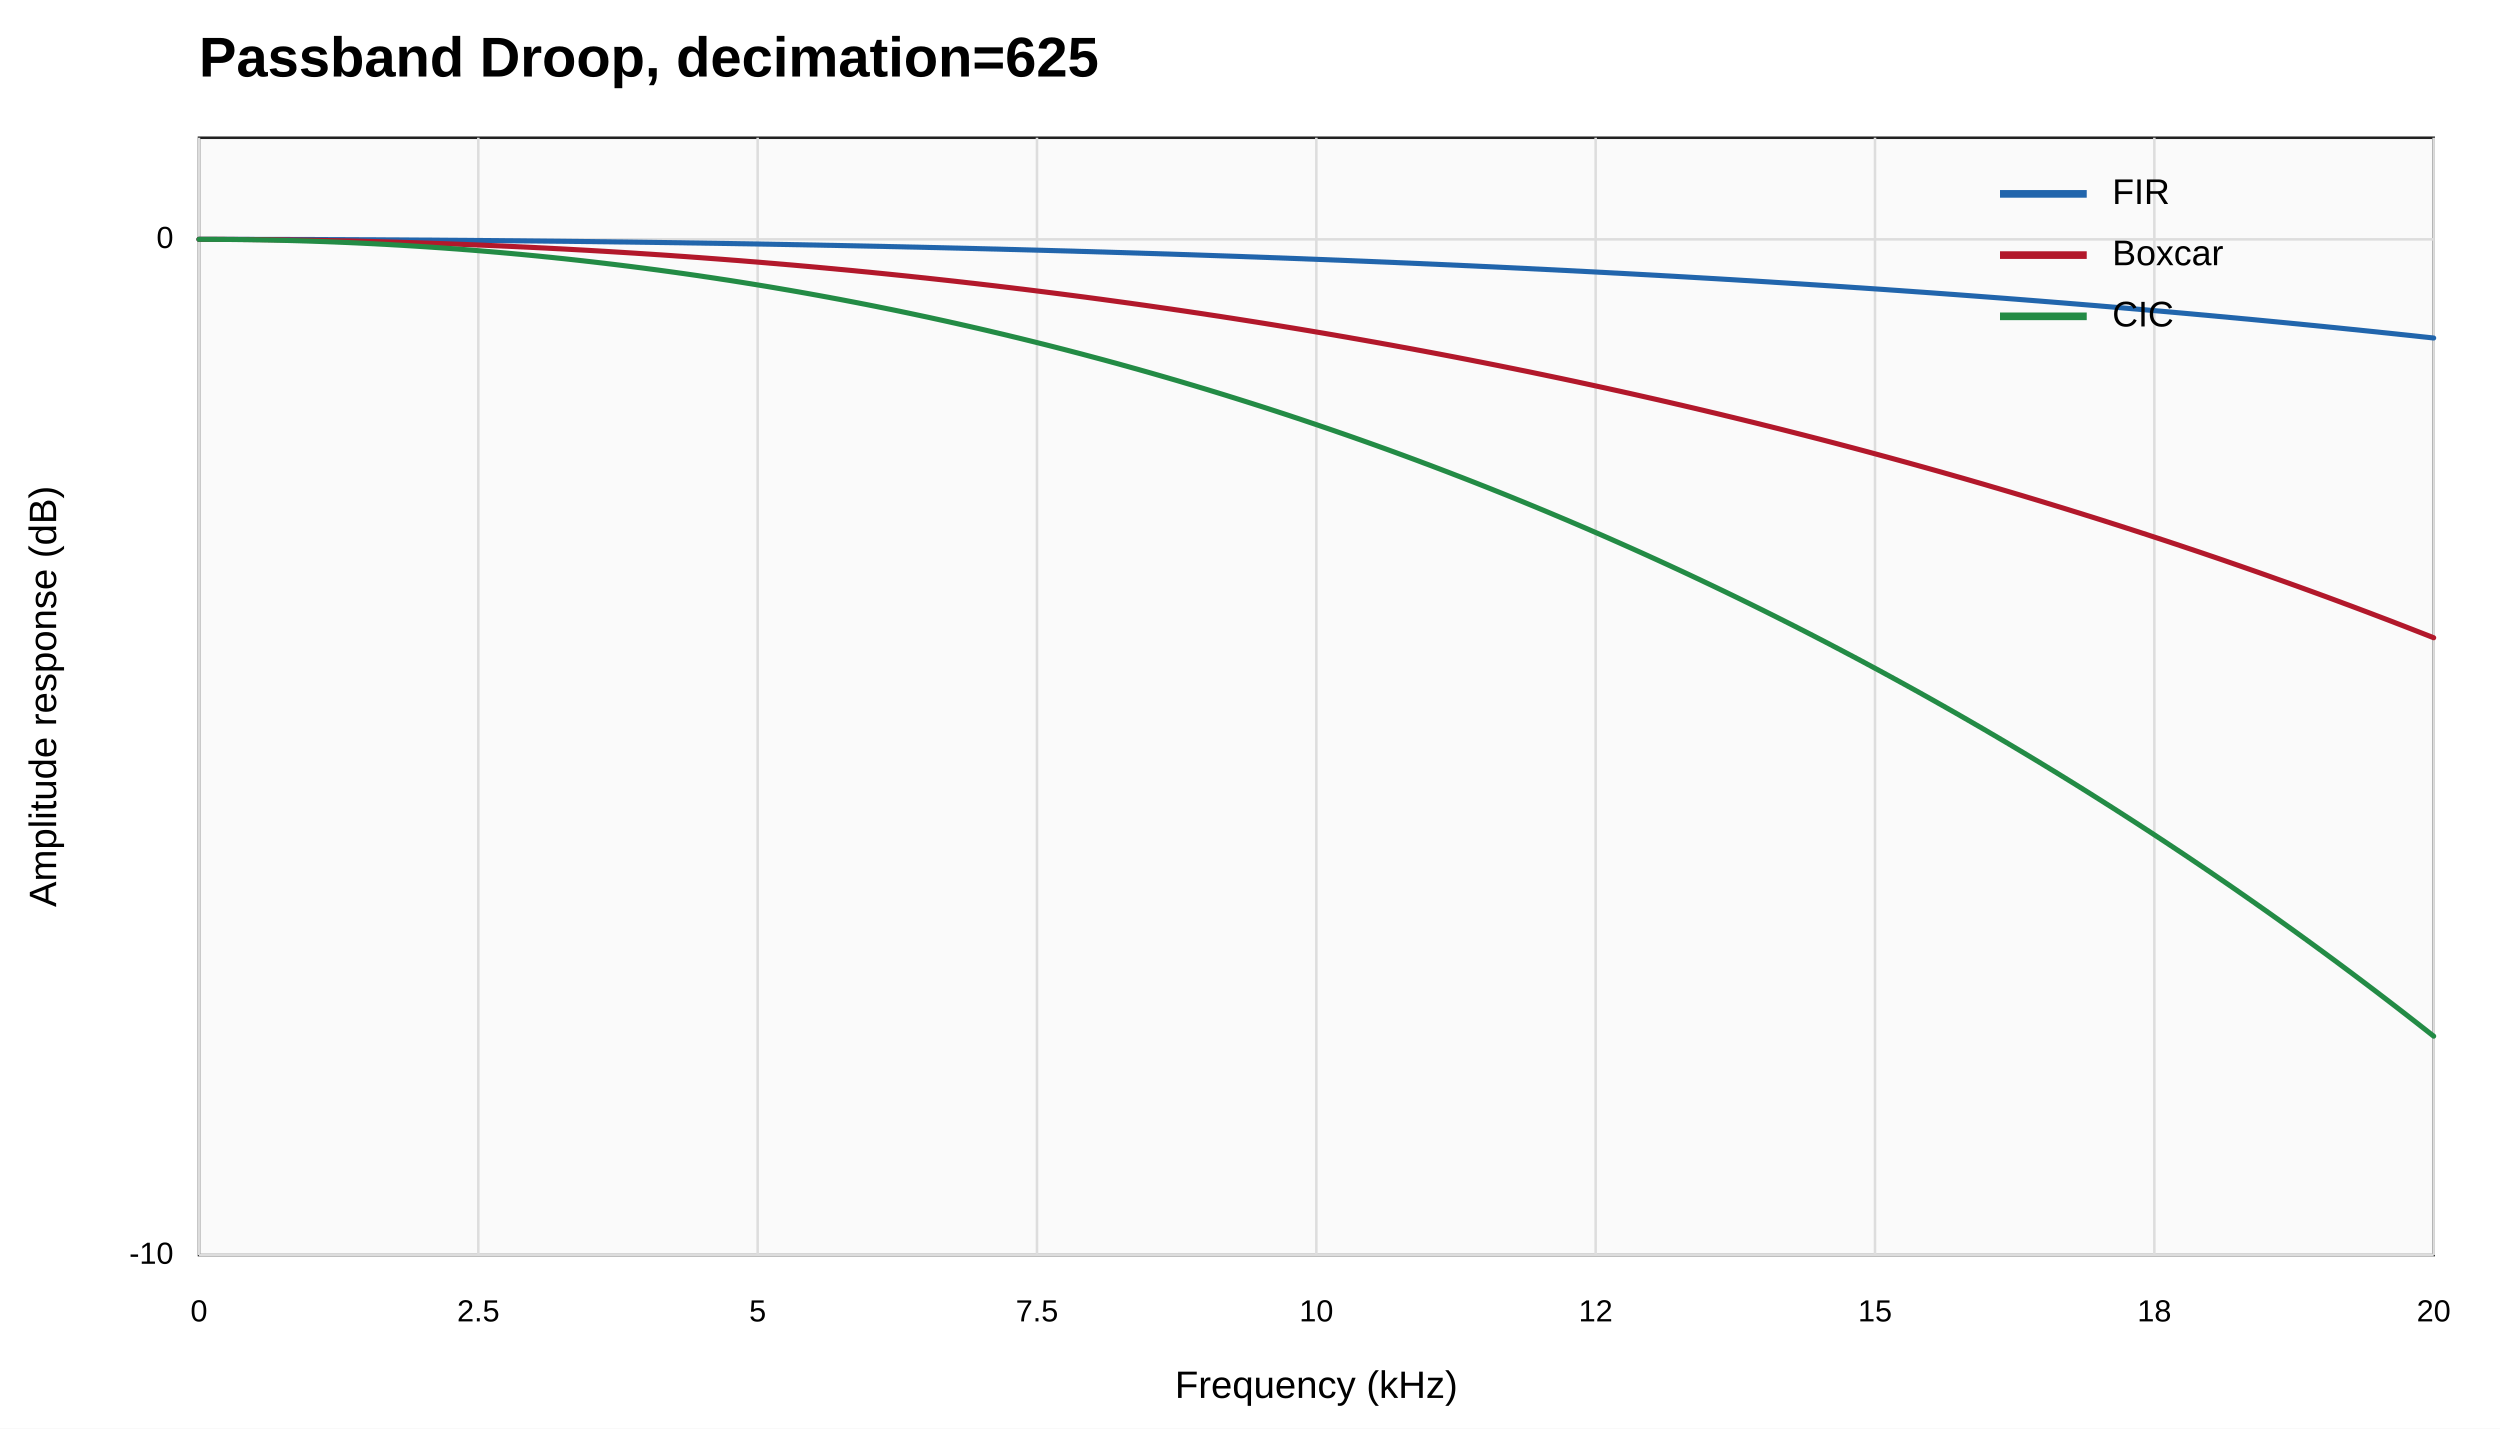
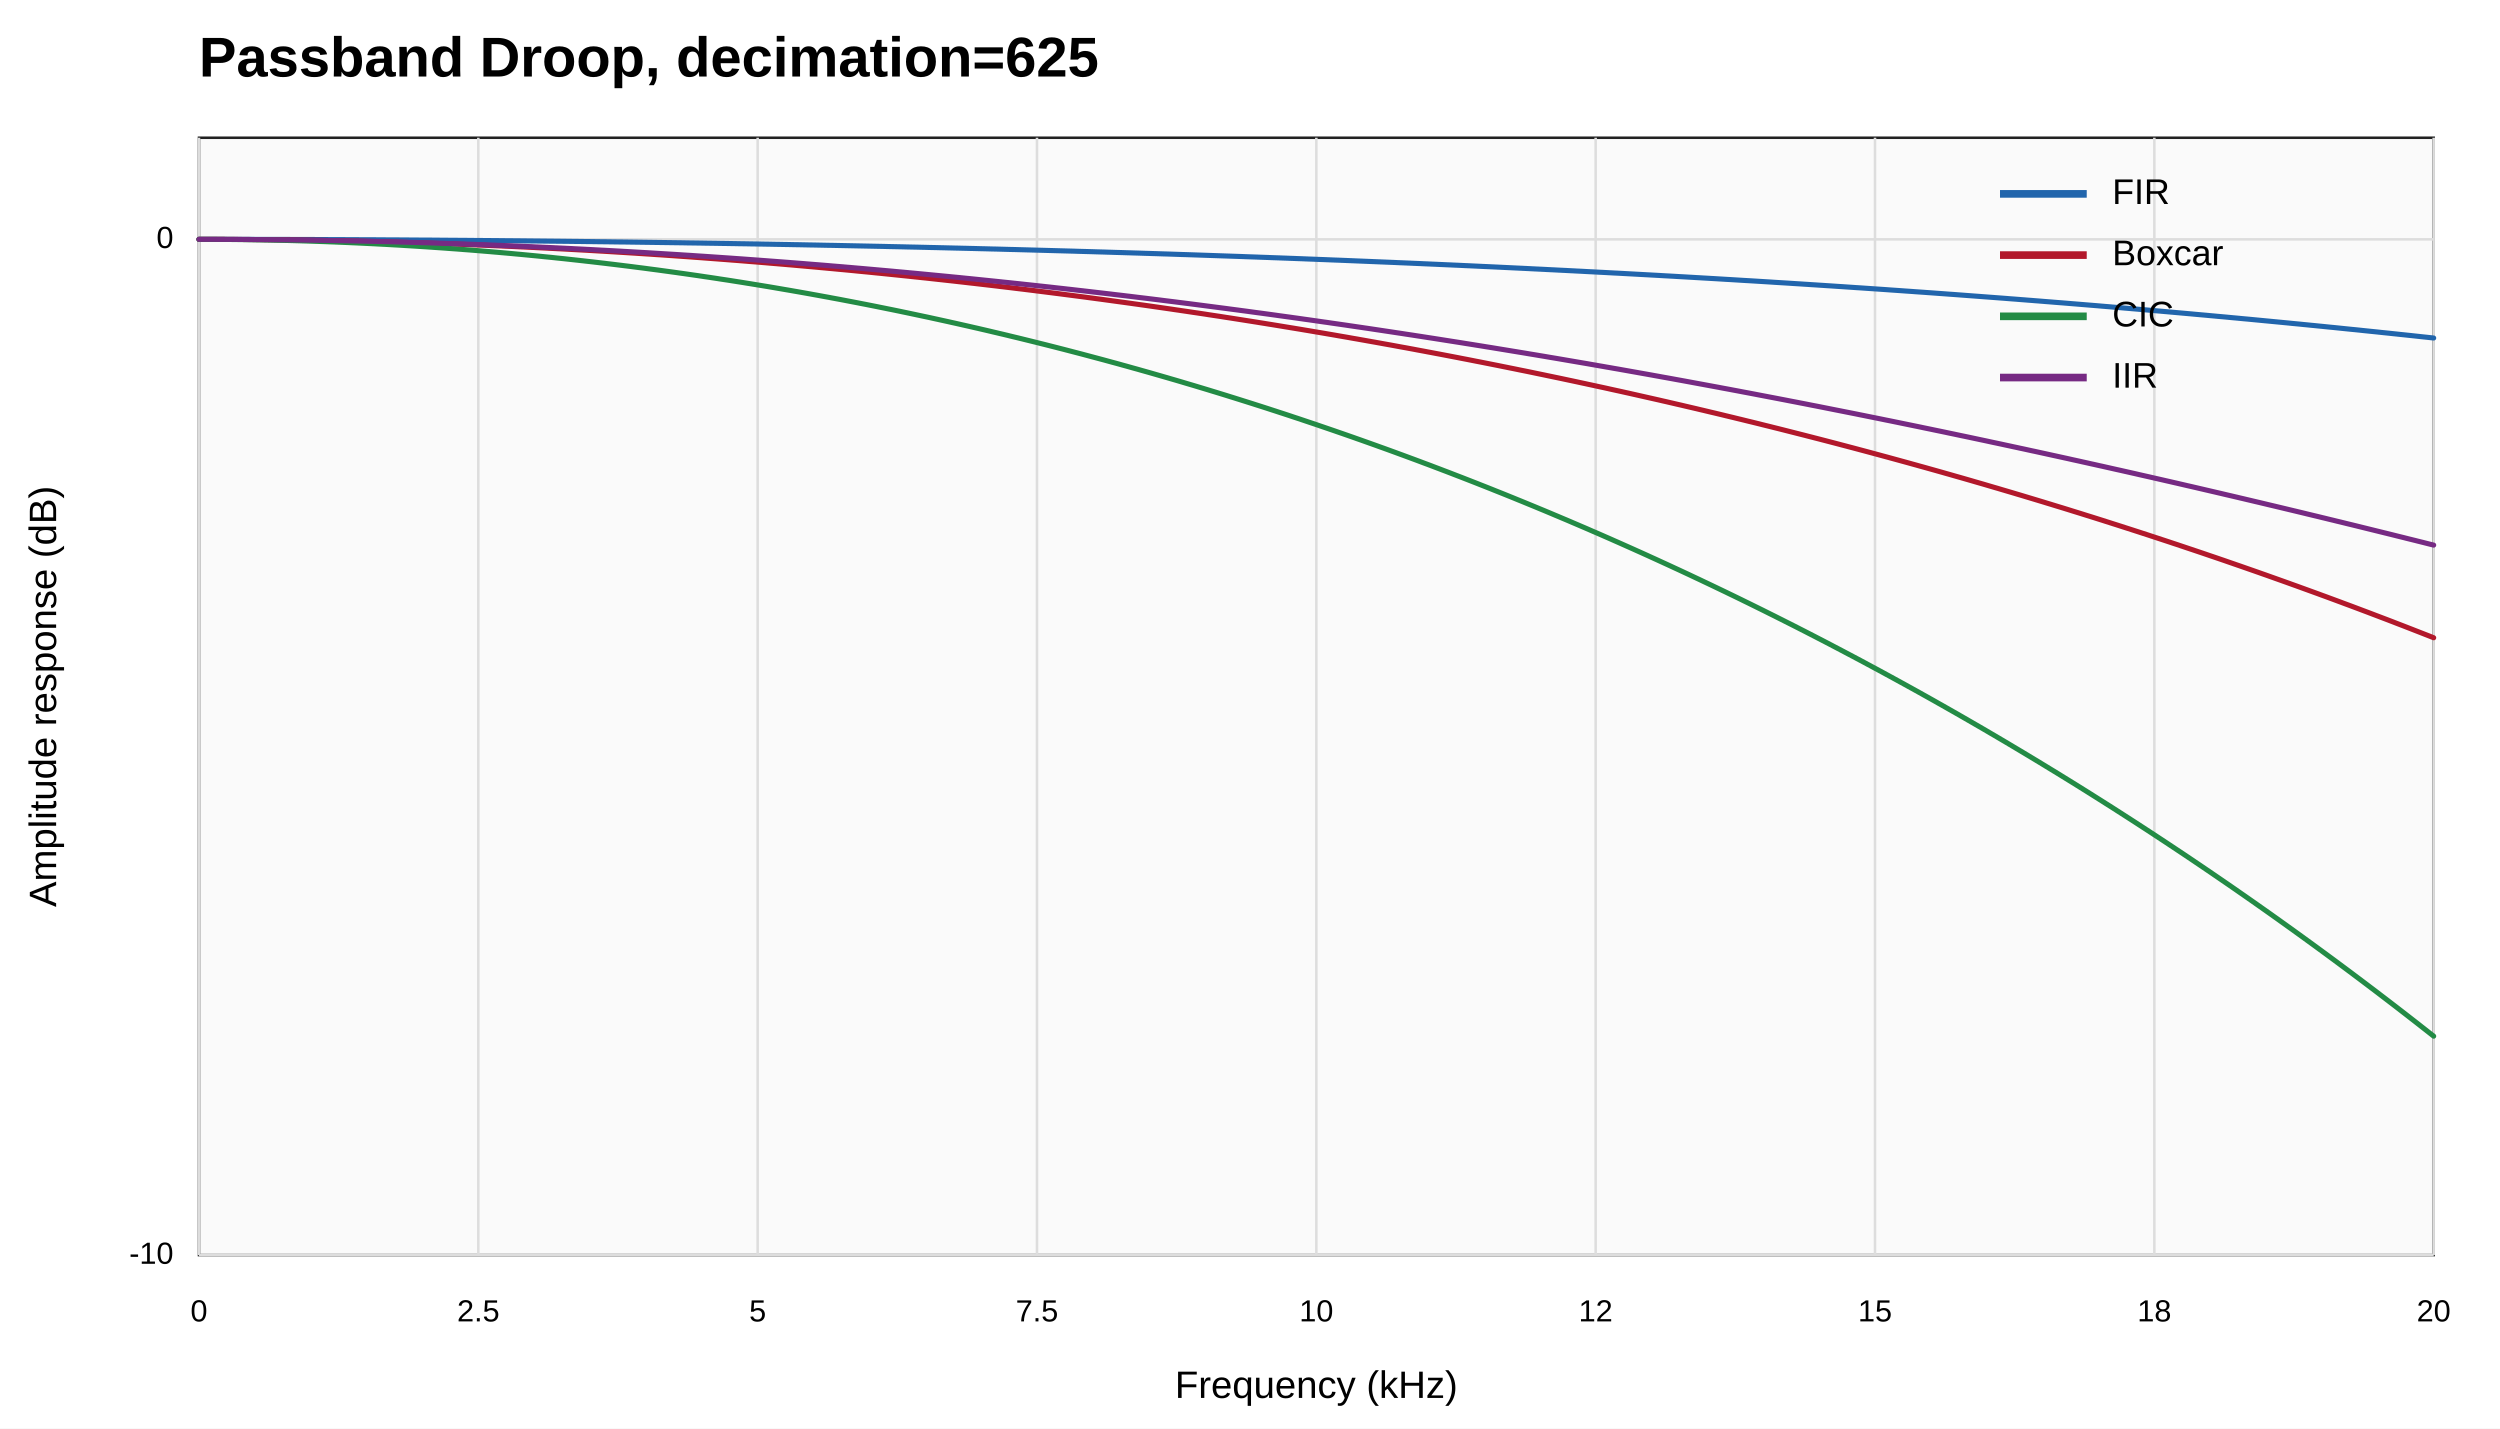
<svg xmlns="http://www.w3.org/2000/svg" width="980" height="560" viewBox="0 0 980 560">
  <rect width="100%" height="100%" fill="#ffffff" />
  <text x="78" y="30" font-family="Arial, sans-serif" font-size="22" font-weight="700">Passband Droop, decimation=625</text>
  <rect x="78" y="54" width="876" height="438" fill="#fafafa" stroke="#222" stroke-width="1" />
  <line x1="78.00" y1="54" x2="78.00" y2="492" stroke="#ddd" />
  <text x="78.00" y="518" font-family="Arial, sans-serif" font-size="12" text-anchor="middle">0</text>
  <line x1="187.50" y1="54" x2="187.50" y2="492" stroke="#ddd" />
  <text x="187.50" y="518" font-family="Arial, sans-serif" font-size="12" text-anchor="middle">2.5</text>
  <line x1="297.00" y1="54" x2="297.00" y2="492" stroke="#ddd" />
  <text x="297.00" y="518" font-family="Arial, sans-serif" font-size="12" text-anchor="middle">5</text>
  <line x1="406.50" y1="54" x2="406.50" y2="492" stroke="#ddd" />
  <text x="406.50" y="518" font-family="Arial, sans-serif" font-size="12" text-anchor="middle">7.5</text>
  <line x1="516.00" y1="54" x2="516.00" y2="492" stroke="#ddd" />
  <text x="516.00" y="518" font-family="Arial, sans-serif" font-size="12" text-anchor="middle">10</text>
  <line x1="625.50" y1="54" x2="625.50" y2="492" stroke="#ddd" />
  <text x="625.50" y="518" font-family="Arial, sans-serif" font-size="12" text-anchor="middle">12</text>
  <line x1="735.00" y1="54" x2="735.00" y2="492" stroke="#ddd" />
  <text x="735.00" y="518" font-family="Arial, sans-serif" font-size="12" text-anchor="middle">15</text>
  <line x1="844.50" y1="54" x2="844.50" y2="492" stroke="#ddd" />
  <text x="844.50" y="518" font-family="Arial, sans-serif" font-size="12" text-anchor="middle">18</text>
  <line x1="954.00" y1="54" x2="954.00" y2="492" stroke="#ddd" />
  <text x="954.00" y="518" font-family="Arial, sans-serif" font-size="12" text-anchor="middle">20</text>
  <line x1="78" y1="492.00" x2="954" y2="492.00" stroke="#ddd" />
  <text x="68" y="492.00" font-family="Arial, sans-serif" font-size="12" text-anchor="end" dominant-baseline="middle">-10</text>
  <line x1="78" y1="93.82" x2="954" y2="93.82" stroke="#ddd" />
  <text x="68" y="93.82" font-family="Arial, sans-serif" font-size="12" text-anchor="end" dominant-baseline="middle">0</text>
  <polyline points="78.00,93.82 79.46,93.82 80.92,93.82 82.38,93.82 83.84,93.82 85.30,93.82 86.76,93.82 88.22,93.82 89.68,93.82 91.14,93.82 92.60,93.83 94.06,93.83 95.52,93.83 96.98,93.83 98.44,93.83 99.90,93.84 101.36,93.84 102.82,93.84 104.28,93.84 105.74,93.85 107.20,93.85 108.66,93.85 110.12,93.86 111.58,93.86 113.04,93.86 114.50,93.87 115.96,93.87 117.42,93.88 118.88,93.88 120.34,93.89 121.80,93.89 123.26,93.89 124.72,93.90 126.18,93.90 127.64,93.91 129.10,93.92 130.56,93.92 132.02,93.93 133.48,93.93 134.94,93.94 136.40,93.95 137.86,93.95 139.32,93.96 140.78,93.97 142.24,93.97 143.70,93.98 145.16,93.99 146.62,93.99 148.08,94.00 149.54,94.01 151.00,94.02 152.46,94.03 153.92,94.03 155.38,94.04 156.84,94.05 158.30,94.06 159.76,94.07 161.22,94.08 162.68,94.09 164.14,94.10 165.60,94.11 167.06,94.11 168.52,94.12 169.98,94.13 171.44,94.14 172.90,94.16 174.36,94.17 175.82,94.18 177.28,94.19 178.74,94.20 180.20,94.21 181.66,94.22 183.12,94.23 184.58,94.24 186.04,94.26 187.50,94.27 188.96,94.28 190.42,94.29 191.88,94.30 193.34,94.32 194.80,94.33 196.26,94.34 197.72,94.36 199.18,94.37 200.64,94.38 202.10,94.40 203.56,94.41 205.02,94.42 206.48,94.44 207.94,94.45 209.40,94.47 210.86,94.48 212.32,94.50 213.78,94.51 215.24,94.53 216.70,94.54 218.16,94.56 219.62,94.57 221.08,94.59 222.54,94.60 224.00,94.62 225.46,94.64 226.92,94.65 228.38,94.67 229.84,94.69 231.30,94.70 232.76,94.72 234.22,94.74 235.68,94.76 237.14,94.77 238.60,94.79 240.06,94.81 241.52,94.83 242.98,94.85 244.44,94.86 245.90,94.88 247.36,94.90 248.82,94.92 250.28,94.94 251.74,94.96 253.20,94.98 254.66,95.00 256.12,95.02 257.58,95.04 259.04,95.06 260.50,95.08 261.96,95.10 263.42,95.12 264.88,95.14 266.34,95.16 267.80,95.18 269.26,95.21 270.72,95.23 272.18,95.25 273.64,95.27 275.10,95.29 276.56,95.32 278.02,95.34 279.48,95.36 280.94,95.38 282.40,95.41 283.86,95.43 285.32,95.45 286.78,95.48 288.24,95.50 289.70,95.53 291.16,95.55 292.62,95.57 294.08,95.60 295.54,95.62 297.00,95.65 298.46,95.67 299.92,95.70 301.38,95.72 302.84,95.75 304.30,95.78 305.76,95.80 307.22,95.83 308.68,95.85 310.14,95.88 311.60,95.91 313.06,95.93 314.52,95.96 315.98,95.99 317.44,96.02 318.90,96.04 320.36,96.07 321.82,96.10 323.28,96.13 324.74,96.16 326.20,96.18 327.66,96.21 329.12,96.24 330.58,96.27 332.04,96.30 333.50,96.33 334.96,96.36 336.42,96.39 337.88,96.42 339.34,96.45 340.80,96.48 342.26,96.51 343.72,96.54 345.18,96.57 346.64,96.60 348.10,96.64 349.56,96.67 351.02,96.70 352.48,96.73 353.94,96.76 355.40,96.80 356.86,96.83 358.32,96.86 359.78,96.89 361.24,96.93 362.70,96.96 364.16,97.00 365.62,97.03 367.08,97.06 368.54,97.10 370.00,97.13 371.46,97.17 372.92,97.20 374.38,97.24 375.84,97.27 377.30,97.31 378.76,97.34 380.22,97.38 381.68,97.41 383.14,97.45 384.60,97.49 386.06,97.52 387.52,97.56 388.98,97.60 390.44,97.63 391.90,97.67 393.36,97.71 394.82,97.75 396.28,97.79 397.74,97.82 399.20,97.86 400.66,97.90 402.12,97.94 403.58,97.98 405.04,98.02 406.50,98.06 407.96,98.10 409.42,98.14 410.88,98.18 412.34,98.22 413.80,98.26 415.26,98.30 416.72,98.34 418.18,98.38 419.64,98.42 421.10,98.46 422.56,98.51 424.02,98.55 425.48,98.59 426.94,98.63 428.40,98.67 429.86,98.72 431.32,98.76 432.78,98.80 434.24,98.85 435.70,98.89 437.16,98.94 438.62,98.98 440.08,99.02 441.54,99.07 443.00,99.11 444.46,99.16 445.92,99.20 447.38,99.25 448.84,99.30 450.30,99.34 451.76,99.39 453.22,99.43 454.68,99.48 456.14,99.53 457.60,99.57 459.06,99.62 460.52,99.67 461.98,99.72 463.44,99.77 464.90,99.81 466.36,99.86 467.82,99.91 469.28,99.96 470.74,100.01 472.20,100.06 473.66,100.11 475.12,100.16 476.58,100.21 478.04,100.26 479.50,100.31 480.96,100.36 482.42,100.41 483.88,100.46 485.34,100.51 486.80,100.56 488.26,100.62 489.72,100.67 491.18,100.72 492.64,100.77 494.10,100.83 495.56,100.88 497.02,100.93 498.48,100.99 499.94,101.04 501.40,101.09 502.86,101.15 504.32,101.20 505.78,101.26 507.24,101.31 508.70,101.37 510.16,101.42 511.62,101.48 513.08,101.54 514.54,101.59 516.00,101.65 517.46,101.71 518.92,101.76 520.38,101.82 521.84,101.88 523.30,101.94 524.76,101.99 526.22,102.05 527.68,102.11 529.14,102.17 530.60,102.23 532.06,102.29 533.52,102.35 534.98,102.41 536.44,102.47 537.90,102.53 539.36,102.59 540.82,102.65 542.28,102.71 543.74,102.77 545.20,102.83 546.66,102.89 548.12,102.96 549.58,103.02 551.04,103.08 552.50,103.14 553.96,103.21 555.42,103.27 556.88,103.33 558.34,103.40 559.80,103.46 561.26,103.53 562.72,103.59 564.18,103.66 565.64,103.72 567.10,103.79 568.56,103.85 570.02,103.92 571.48,103.98 572.94,104.05 574.40,104.12 575.86,104.18 577.32,104.25 578.78,104.32 580.24,104.39 581.70,104.46 583.16,104.52 584.62,104.59 586.08,104.66 587.54,104.73 589.00,104.80 590.46,104.87 591.92,104.94 593.38,105.01 594.84,105.08 596.30,105.15 597.76,105.22 599.22,105.29 600.68,105.37 602.14,105.44 603.60,105.51 605.06,105.58 606.52,105.66 607.98,105.73 609.44,105.80 610.90,105.88 612.36,105.95 613.82,106.02 615.28,106.10 616.74,106.17 618.20,106.25 619.66,106.32 621.12,106.40 622.58,106.48 624.04,106.55 625.50,106.63 626.96,106.71 628.42,106.78 629.88,106.86 631.34,106.94 632.80,107.02 634.26,107.09 635.72,107.17 637.18,107.25 638.64,107.33 640.10,107.41 641.56,107.49 643.02,107.57 644.48,107.65 645.94,107.73 647.40,107.81 648.86,107.89 650.32,107.97 651.78,108.06 653.24,108.14 654.70,108.22 656.16,108.30 657.62,108.39 659.08,108.47 660.54,108.55 662.00,108.64 663.46,108.72 664.92,108.81 666.38,108.89 667.84,108.98 669.30,109.06 670.76,109.15 672.22,109.23 673.68,109.32 675.14,109.41 676.60,109.50 678.06,109.58 679.52,109.67 680.98,109.76 682.44,109.85 683.90,109.94 685.36,110.02 686.82,110.11 688.28,110.20 689.74,110.29 691.20,110.38 692.66,110.47 694.12,110.56 695.58,110.66 697.04,110.75 698.50,110.84 699.96,110.93 701.42,111.02 702.88,111.12 704.34,111.21 705.80,111.30 707.26,111.40 708.72,111.49 710.18,111.59 711.64,111.68 713.10,111.78 714.56,111.87 716.02,111.97 717.48,112.06 718.94,112.16 720.40,112.26 721.86,112.35 723.32,112.45 724.78,112.55 726.24,112.65 727.70,112.75 729.16,112.84 730.62,112.94 732.08,113.04 733.54,113.14 735.00,113.24 736.46,113.34 737.92,113.44 739.38,113.54 740.84,113.65 742.30,113.75 743.76,113.85 745.22,113.95 746.68,114.06 748.14,114.16 749.60,114.26 751.06,114.37 752.52,114.47 753.98,114.57 755.44,114.68 756.90,114.78 758.36,114.89 759.82,115.00 761.28,115.10 762.74,115.21 764.20,115.32 765.66,115.42 767.12,115.53 768.58,115.64 770.04,115.75 771.50,115.86 772.96,115.97 774.42,116.08 775.88,116.19 777.34,116.30 778.80,116.41 780.26,116.52 781.72,116.63 783.18,116.74 784.64,116.85 786.10,116.96 787.56,117.08 789.02,117.19 790.48,117.30 791.94,117.42 793.40,117.53 794.86,117.65 796.32,117.76 797.78,117.88 799.24,117.99 800.70,118.11 802.16,118.23 803.62,118.34 805.08,118.46 806.54,118.58 808.00,118.69 809.46,118.81 810.92,118.93 812.38,119.05 813.84,119.17 815.30,119.29 816.76,119.41 818.22,119.53 819.68,119.65 821.14,119.77 822.60,119.89 824.06,120.02 825.52,120.14 826.98,120.26 828.44,120.39 829.90,120.51 831.36,120.63 832.82,120.76 834.28,120.88 835.74,121.01 837.20,121.13 838.66,121.26 840.12,121.39 841.58,121.51 843.04,121.64 844.50,121.77 845.96,121.89 847.42,122.02 848.88,122.15 850.34,122.28 851.80,122.41 853.26,122.54 854.72,122.67 856.18,122.80 857.64,122.93 859.10,123.06 860.56,123.20 862.02,123.33 863.48,123.46 864.94,123.59 866.40,123.73 867.86,123.86 869.32,124.00 870.78,124.13 872.24,124.26 873.70,124.40 875.16,124.54 876.62,124.67 878.08,124.81 879.54,124.95 881.00,125.08 882.46,125.22 883.92,125.36 885.38,125.50 886.84,125.64 888.30,125.78 889.76,125.92 891.22,126.06 892.68,126.20 894.14,126.34 895.60,126.48 897.06,126.62 898.52,126.77 899.98,126.91 901.44,127.05 902.90,127.20 904.36,127.34 905.82,127.49 907.28,127.63 908.74,127.78 910.20,127.92 911.66,128.07 913.12,128.22 914.58,128.36 916.04,128.51 917.50,128.66 918.96,128.81 920.42,128.96 921.88,129.11 923.34,129.25 924.80,129.40 926.26,129.56 927.72,129.71 929.18,129.86 930.64,130.01 932.10,130.16 933.56,130.32 935.02,130.47 936.48,130.62 937.94,130.78 939.40,130.93 940.86,131.09 942.32,131.24 943.78,131.40 945.24,131.55 946.70,131.71 948.16,131.87 949.62,132.03 951.08,132.18 952.54,132.34 954.00,132.50" fill="none" stroke="rgb(33,101,172)" stroke-width="2.0" stroke-linejoin="round" stroke-linecap="round" />
  <polyline points="78.00,93.82 79.46,93.82 80.92,93.82 82.38,93.82 83.84,93.82 85.30,93.83 86.76,93.83 88.22,93.84 89.68,93.84 91.14,93.85 92.60,93.86 94.06,93.87 95.52,93.88 96.98,93.88 98.44,93.90 99.90,93.91 101.36,93.92 102.82,93.93 104.28,93.95 105.74,93.96 107.20,93.98 108.66,93.99 110.12,94.01 111.58,94.03 113.04,94.05 114.50,94.07 115.96,94.09 117.42,94.11 118.88,94.13 120.34,94.15 121.80,94.17 123.26,94.20 124.72,94.22 126.18,94.25 127.64,94.28 129.10,94.30 130.56,94.33 132.02,94.36 133.48,94.39 134.94,94.42 136.40,94.45 137.86,94.48 139.32,94.52 140.78,94.55 142.24,94.58 143.70,94.62 145.16,94.65 146.62,94.69 148.08,94.73 149.54,94.77 151.00,94.81 152.46,94.85 153.92,94.89 155.38,94.93 156.84,94.97 158.30,95.01 159.76,95.06 161.22,95.10 162.68,95.15 164.14,95.19 165.60,95.24 167.06,95.29 168.52,95.34 169.98,95.39 171.44,95.44 172.90,95.49 174.36,95.54 175.82,95.59 177.28,95.65 178.74,95.70 180.20,95.76 181.66,95.81 183.12,95.87 184.58,95.93 186.04,95.98 187.50,96.04 188.96,96.10 190.42,96.16 191.88,96.23 193.34,96.29 194.80,96.35 196.26,96.41 197.72,96.48 199.18,96.54 200.64,96.61 202.10,96.68 203.56,96.75 205.02,96.81 206.48,96.88 207.94,96.95 209.40,97.02 210.86,97.10 212.32,97.17 213.78,97.24 215.24,97.32 216.70,97.39 218.16,97.47 219.62,97.54 221.08,97.62 222.54,97.70 224.00,97.78 225.46,97.86 226.92,97.94 228.38,98.02 229.84,98.10 231.30,98.18 232.76,98.27 234.22,98.35 235.68,98.44 237.14,98.52 238.60,98.61 240.06,98.70 241.52,98.79 242.98,98.88 244.44,98.97 245.90,99.06 247.36,99.15 248.82,99.24 250.28,99.34 251.74,99.43 253.20,99.53 254.66,99.62 256.12,99.72 257.58,99.82 259.04,99.91 260.50,100.01 261.96,100.11 263.42,100.21 264.88,100.32 266.34,100.42 267.80,100.52 269.26,100.62 270.72,100.73 272.18,100.84 273.64,100.94 275.10,101.05 276.56,101.16 278.02,101.27 279.48,101.38 280.94,101.49 282.40,101.60 283.86,101.71 285.32,101.82 286.78,101.94 288.24,102.05 289.70,102.16 291.16,102.28 292.62,102.40 294.08,102.52 295.54,102.63 297.00,102.75 298.46,102.87 299.92,102.99 301.38,103.12 302.84,103.24 304.30,103.36 305.76,103.49 307.22,103.61 308.68,103.74 310.14,103.86 311.60,103.99 313.06,104.12 314.52,104.25 315.98,104.38 317.44,104.51 318.90,104.64 320.36,104.77 321.82,104.91 323.28,105.04 324.74,105.18 326.20,105.31 327.66,105.45 329.12,105.59 330.58,105.72 332.04,105.86 333.50,106.00 334.96,106.14 336.42,106.29 337.88,106.43 339.34,106.57 340.80,106.71 342.26,106.86 343.72,107.01 345.18,107.15 346.64,107.30 348.10,107.45 349.56,107.60 351.02,107.75 352.48,107.90 353.94,108.05 355.40,108.20 356.86,108.35 358.32,108.51 359.78,108.66 361.24,108.82 362.70,108.97 364.16,109.13 365.62,109.29 367.08,109.45 368.54,109.61 370.00,109.77 371.46,109.93 372.92,110.09 374.38,110.25 375.84,110.42 377.30,110.58 378.76,110.75 380.22,110.92 381.68,111.08 383.14,111.25 384.60,111.42 386.06,111.59 387.52,111.76 388.98,111.93 390.44,112.10 391.90,112.28 393.36,112.45 394.82,112.63 396.28,112.80 397.74,112.98 399.20,113.16 400.66,113.33 402.12,113.51 403.58,113.69 405.04,113.87 406.50,114.06 407.96,114.24 409.42,114.42 410.88,114.61 412.34,114.79 413.80,114.98 415.26,115.16 416.72,115.35 418.18,115.54 419.64,115.73 421.10,115.92 422.56,116.11 424.02,116.30 425.48,116.49 426.94,116.69 428.40,116.88 429.86,117.08 431.32,117.27 432.78,117.47 434.24,117.67 435.70,117.87 437.16,118.07 438.62,118.27 440.08,118.47 441.54,118.67 443.00,118.87 444.46,119.08 445.92,119.28 447.38,119.49 448.84,119.69 450.30,119.90 451.76,120.11 453.22,120.32 454.68,120.53 456.14,120.74 457.60,120.95 459.06,121.16 460.52,121.38 461.98,121.59 463.44,121.81 464.90,122.02 466.36,122.24 467.82,122.46 469.28,122.67 470.74,122.89 472.20,123.11 473.66,123.34 475.12,123.56 476.58,123.78 478.04,124.00 479.50,124.23 480.96,124.46 482.42,124.68 483.88,124.91 485.34,125.14 486.80,125.37 488.26,125.60 489.72,125.83 491.18,126.06 492.64,126.29 494.10,126.53 495.56,126.76 497.02,127.00 498.48,127.23 499.94,127.47 501.40,127.71 502.86,127.95 504.32,128.19 505.78,128.43 507.24,128.67 508.70,128.91 510.16,129.15 511.62,129.40 513.08,129.64 514.54,129.89 516.00,130.14 517.46,130.38 518.92,130.63 520.38,130.88 521.84,131.13 523.30,131.38 524.76,131.64 526.22,131.89 527.68,132.14 529.14,132.40 530.60,132.66 532.06,132.91 533.52,133.17 534.98,133.43 536.44,133.69 537.90,133.95 539.36,134.21 540.82,134.47 542.28,134.74 543.74,135.00 545.20,135.26 546.66,135.53 548.12,135.80 549.58,136.07 551.04,136.33 552.50,136.60 553.96,136.87 555.42,137.15 556.88,137.42 558.34,137.69 559.80,137.97 561.26,138.24 562.72,138.52 564.18,138.79 565.64,139.07 567.10,139.35 568.56,139.63 570.02,139.91 571.48,140.19 572.94,140.48 574.40,140.76 575.86,141.04 577.32,141.33 578.78,141.62 580.24,141.90 581.70,142.19 583.16,142.48 584.62,142.77 586.08,143.06 587.54,143.35 589.00,143.65 590.46,143.94 591.92,144.24 593.38,144.53 594.84,144.83 596.30,145.13 597.76,145.42 599.22,145.72 600.68,146.02 602.14,146.33 603.60,146.63 605.06,146.93 606.52,147.24 607.98,147.54 609.44,147.85 610.90,148.15 612.36,148.46 613.82,148.77 615.28,149.08 616.74,149.39 618.20,149.70 619.66,150.02 621.12,150.33 622.58,150.65 624.04,150.96 625.50,151.28 626.96,151.60 628.42,151.91 629.88,152.23 631.34,152.56 632.80,152.88 634.26,153.20 635.72,153.52 637.18,153.85 638.64,154.17 640.10,154.50 641.56,154.83 643.02,155.16 644.48,155.49 645.94,155.82 647.40,156.15 648.86,156.48 650.32,156.81 651.78,157.15 653.24,157.48 654.70,157.82 656.16,158.16 657.62,158.50 659.08,158.83 660.54,159.18 662.00,159.52 663.46,159.86 664.92,160.20 666.38,160.55 667.84,160.89 669.30,161.24 670.76,161.59 672.22,161.93 673.68,162.28 675.14,162.63 676.60,162.99 678.06,163.34 679.52,163.69 680.98,164.05 682.44,164.40 683.90,164.76 685.36,165.12 686.82,165.47 688.28,165.83 689.74,166.19 691.20,166.56 692.66,166.92 694.12,167.28 695.58,167.65 697.04,168.01 698.50,168.38 699.96,168.75 701.42,169.12 702.88,169.49 704.34,169.86 705.80,170.23 707.26,170.60 708.72,170.98 710.18,171.35 711.64,171.73 713.10,172.10 714.56,172.48 716.02,172.86 717.48,173.24 718.94,173.62 720.40,174.00 721.86,174.39 723.32,174.77 724.78,175.16 726.24,175.54 727.70,175.93 729.16,176.32 730.62,176.71 732.08,177.10 733.54,177.49 735.00,177.89 736.46,178.28 737.92,178.68 739.38,179.07 740.84,179.47 742.30,179.87 743.76,180.27 745.22,180.67 746.68,181.07 748.14,181.47 749.60,181.88 751.06,182.28 752.52,182.69 753.98,183.09 755.44,183.50 756.90,183.91 758.36,184.32 759.82,184.73 761.28,185.14 762.74,185.56 764.20,185.97 765.66,186.39 767.12,186.81 768.58,187.22 770.04,187.64 771.50,188.06 772.96,188.48 774.42,188.91 775.88,189.33 777.34,189.75 778.80,190.18 780.26,190.61 781.72,191.04 783.18,191.46 784.64,191.90 786.10,192.33 787.56,192.76 789.02,193.19 790.48,193.63 791.94,194.06 793.40,194.50 794.86,194.94 796.32,195.38 797.78,195.82 799.24,196.26 800.70,196.70 802.16,197.15 803.62,197.59 805.08,198.04 806.54,198.49 808.00,198.93 809.46,199.38 810.92,199.83 812.38,200.29 813.84,200.74 815.30,201.19 816.76,201.65 818.22,202.11 819.68,202.56 821.14,203.02 822.60,203.48 824.06,203.94 825.52,204.41 826.98,204.87 828.44,205.34 829.90,205.80 831.36,206.27 832.82,206.74 834.28,207.21 835.74,207.68 837.20,208.15 838.66,208.62 840.12,209.10 841.58,209.57 843.04,210.05 844.50,210.53 845.96,211.01 847.42,211.49 848.88,211.97 850.34,212.45 851.80,212.94 853.26,213.42 854.72,213.91 856.18,214.40 857.64,214.89 859.10,215.38 860.56,215.87 862.02,216.36 863.48,216.85 864.94,217.35 866.40,217.85 867.86,218.34 869.32,218.84 870.78,219.34 872.24,219.84 873.70,220.35 875.16,220.85 876.62,221.36 878.08,221.86 879.54,222.37 881.00,222.88 882.46,223.39 883.92,223.90 885.38,224.41 886.84,224.93 888.30,225.44 889.76,225.96 891.22,226.48 892.68,227.00 894.14,227.52 895.60,228.04 897.06,228.56 898.52,229.09 899.98,229.61 901.44,230.14 902.90,230.67 904.36,231.20 905.82,231.73 907.28,232.26 908.74,232.79 910.20,233.33 911.66,233.86 913.12,234.40 914.58,234.94 916.04,235.48 917.50,236.02 918.96,236.57 920.42,237.11 921.88,237.65 923.34,238.20 924.80,238.75 926.26,239.30 927.72,239.85 929.18,240.40 930.64,240.96 932.10,241.51 933.56,242.07 935.02,242.62 936.48,243.18 937.94,243.74 939.40,244.31 940.86,244.87 942.32,245.43 943.78,246.00 945.24,246.57 946.70,247.14 948.16,247.71 949.62,248.28 951.08,248.85 952.54,249.42 954.00,250.00" fill="none" stroke="rgb(178,24,43)" stroke-width="2.0" stroke-linejoin="round" stroke-linecap="round" />
  <polyline points="78.00,93.82 79.46,93.82 80.92,93.82 82.38,93.83 83.84,93.83 85.30,93.84 86.76,93.85 88.22,93.86 89.68,93.87 91.14,93.88 92.60,93.90 94.06,93.91 95.52,93.93 96.98,93.95 98.44,93.97 99.90,94.00 101.36,94.02 102.82,94.05 104.28,94.07 105.74,94.10 107.20,94.13 108.66,94.17 110.12,94.20 111.58,94.24 113.04,94.27 114.50,94.31 115.96,94.35 117.42,94.39 118.88,94.44 120.34,94.48 121.80,94.53 123.26,94.58 124.72,94.63 126.18,94.68 127.64,94.73 129.10,94.79 130.56,94.84 132.02,94.90 133.48,94.96 134.94,95.02 136.40,95.08 137.86,95.15 139.32,95.21 140.78,95.28 142.24,95.35 143.70,95.42 145.16,95.49 146.62,95.56 148.08,95.64 149.54,95.72 151.00,95.79 152.46,95.87 153.92,95.96 155.38,96.04 156.84,96.12 158.30,96.21 159.76,96.30 161.22,96.39 162.68,96.48 164.14,96.57 165.60,96.67 167.06,96.76 168.52,96.86 169.98,96.96 171.44,97.06 172.90,97.16 174.36,97.26 175.82,97.37 177.28,97.48 178.74,97.58 180.20,97.69 181.66,97.81 183.12,97.92 184.58,98.03 186.04,98.15 187.50,98.27 188.96,98.39 190.42,98.51 191.88,98.63 193.34,98.76 194.80,98.88 196.26,99.01 197.72,99.14 199.18,99.27 200.64,99.40 202.10,99.54 203.56,99.67 205.02,99.81 206.48,99.95 207.94,100.09 209.40,100.23 210.86,100.37 212.32,100.52 213.78,100.67 215.24,100.81 216.70,100.96 218.16,101.12 219.62,101.27 221.08,101.42 222.54,101.58 224.00,101.74 225.46,101.90 226.92,102.06 228.38,102.22 229.84,102.39 231.30,102.55 232.76,102.72 234.22,102.89 235.68,103.06 237.14,103.23 238.60,103.41 240.06,103.58 241.52,103.76 242.98,103.94 244.44,104.12 245.90,104.30 247.36,104.48 248.82,104.67 250.28,104.86 251.74,105.04 253.20,105.23 254.66,105.43 256.12,105.62 257.58,105.81 259.04,106.01 260.50,106.21 261.96,106.41 263.42,106.61 264.88,106.81 266.34,107.02 267.80,107.22 269.26,107.43 270.72,107.64 272.18,107.85 273.64,108.06 275.10,108.28 276.56,108.50 278.02,108.71 279.48,108.93 280.94,109.15 282.40,109.38 283.86,109.60 285.32,109.82 286.78,110.05 288.24,110.28 289.70,110.51 291.16,110.74 292.62,110.98 294.08,111.21 295.54,111.45 297.00,111.69 298.46,111.93 299.92,112.17 301.38,112.41 302.84,112.66 304.30,112.91 305.76,113.16 307.22,113.41 308.68,113.66 310.14,113.91 311.60,114.17 313.06,114.42 314.52,114.68 315.98,114.94 317.44,115.20 318.90,115.47 320.36,115.73 321.82,116.00 323.28,116.27 324.74,116.53 326.20,116.81 327.66,117.08 329.12,117.35 330.58,117.63 332.04,117.91 333.50,118.19 334.96,118.47 336.42,118.75 337.88,119.04 339.34,119.32 340.80,119.61 342.26,119.90 343.72,120.19 345.18,120.49 346.64,120.78 348.10,121.08 349.56,121.37 351.02,121.67 352.48,121.97 353.94,122.28 355.40,122.58 356.86,122.89 358.32,123.20 359.78,123.51 361.24,123.82 362.70,124.13 364.16,124.44 365.62,124.76 367.08,125.08 368.54,125.40 370.00,125.72 371.46,126.04 372.92,126.37 374.38,126.69 375.84,127.02 377.30,127.35 378.76,127.68 380.22,128.01 381.68,128.35 383.14,128.68 384.60,129.02 386.06,129.36 387.52,129.70 388.98,130.05 390.44,130.39 391.90,130.74 393.36,131.08 394.82,131.43 396.28,131.79 397.74,132.14 399.20,132.49 400.66,132.85 402.12,133.21 403.58,133.57 405.04,133.93 406.50,134.29 407.96,134.66 409.42,135.02 410.88,135.39 412.34,135.76 413.80,136.13 415.26,136.51 416.72,136.88 418.18,137.26 419.64,137.64 421.10,138.02 422.56,138.40 424.02,138.78 425.48,139.17 426.94,139.56 428.40,139.95 429.86,140.34 431.32,140.73 432.78,141.12 434.24,141.52 435.70,141.92 437.16,142.31 438.62,142.71 440.08,143.12 441.54,143.52 443.00,143.93 444.46,144.34 445.92,144.74 447.38,145.16 448.84,145.57 450.30,145.98 451.76,146.40 453.22,146.82 454.68,147.24 456.14,147.66 457.60,148.08 459.06,148.51 460.52,148.93 461.98,149.36 463.44,149.79 464.90,150.23 466.36,150.66 467.82,151.09 469.28,151.53 470.74,151.97 472.20,152.41 473.66,152.85 475.12,153.30 476.58,153.74 478.04,154.19 479.50,154.64 480.96,155.09 482.42,155.55 483.88,156.00 485.34,156.46 486.80,156.92 488.26,157.38 489.72,157.84 491.18,158.30 492.64,158.77 494.10,159.23 495.56,159.70 497.02,160.17 498.48,160.65 499.94,161.12 501.40,161.60 502.86,162.07 504.32,162.55 505.78,163.03 507.24,163.52 508.70,164.00 510.16,164.49 511.62,164.98 513.08,165.47 514.54,165.96 516.00,166.45 517.46,166.95 518.92,167.45 520.38,167.95 521.84,168.45 523.30,168.95 524.76,169.46 526.22,169.96 527.68,170.47 529.14,170.98 530.60,171.49 532.06,172.01 533.52,172.52 534.98,173.04 536.44,173.56 537.90,174.08 539.36,174.60 540.82,175.13 542.28,175.65 543.74,176.18 545.20,176.71 546.66,177.24 548.12,177.78 549.58,178.31 551.04,178.85 552.50,179.39 553.96,179.93 555.42,180.47 556.88,181.02 558.34,181.57 559.80,182.11 561.26,182.66 562.72,183.22 564.18,183.77 565.64,184.33 567.10,184.88 568.56,185.44 570.02,186.01 571.48,186.57 572.94,187.13 574.40,187.70 575.86,188.27 577.32,188.84 578.78,189.41 580.24,189.99 581.70,190.56 583.16,191.14 584.62,191.72 586.08,192.31 587.54,192.89 589.00,193.47 590.46,194.06 591.92,194.65 593.38,195.24 594.84,195.84 596.30,196.43 597.76,197.03 599.22,197.63 600.68,198.23 602.14,198.83 603.60,199.44 605.06,200.04 606.52,200.65 607.98,201.26 609.44,201.88 610.90,202.49 612.36,203.11 613.82,203.72 615.28,204.34 616.74,204.97 618.20,205.59 619.66,206.22 621.12,206.84 622.58,207.47 624.04,208.11 625.50,208.74 626.96,209.37 628.42,210.01 629.88,210.65 631.34,211.29 632.80,211.94 634.26,212.58 635.72,213.23 637.18,213.88 638.64,214.53 640.10,215.18 641.56,215.84 643.02,216.49 644.48,217.15 645.94,217.81 647.40,218.48 648.86,219.14 650.32,219.81 651.78,220.48 653.24,221.15 654.70,221.82 656.16,222.50 657.62,223.17 659.08,223.85 660.54,224.53 662.00,225.21 663.46,225.90 664.92,226.59 666.38,227.27 667.84,227.97 669.30,228.66 670.76,229.35 672.22,230.05 673.68,230.75 675.14,231.45 676.60,232.15 678.06,232.86 679.52,233.56 680.98,234.27 682.44,234.98 683.90,235.70 685.36,236.41 686.82,237.13 688.28,237.85 689.74,238.57 691.20,239.29 692.66,240.02 694.12,240.75 695.58,241.47 697.04,242.21 698.50,242.94 699.96,243.68 701.42,244.41 702.88,245.15 704.34,245.89 705.80,246.64 707.26,247.38 708.72,248.13 710.18,248.88 711.64,249.63 713.10,250.39 714.56,251.14 716.02,251.90 717.48,252.66 718.94,253.43 720.40,254.19 721.86,254.96 723.32,255.73 724.78,256.50 726.24,257.27 727.70,258.05 729.16,258.82 730.62,259.60 732.08,260.39 733.54,261.17 735.00,261.96 736.46,262.74 737.92,263.53 739.38,264.33 740.84,265.12 742.30,265.92 743.76,266.72 745.22,267.52 746.68,268.32 748.14,269.13 749.60,269.93 751.06,270.74 752.52,271.55 753.98,272.37 755.44,273.18 756.90,274.00 758.36,274.82 759.82,275.65 761.28,276.47 762.74,277.30 764.20,278.13 765.66,278.96 767.12,279.79 768.58,280.63 770.04,281.47 771.50,282.31 772.96,283.15 774.42,284.00 775.88,284.84 777.34,285.69 778.80,286.54 780.26,287.40 781.72,288.25 783.18,289.11 784.64,289.97 786.10,290.83 787.56,291.70 789.02,292.57 790.48,293.44 791.94,294.31 793.40,295.18 794.86,296.06 796.32,296.94 797.78,297.82 799.24,298.70 800.70,299.59 802.16,300.48 803.62,301.37 805.08,302.26 806.54,303.15 808.00,304.05 809.46,304.95 810.92,305.85 812.38,306.75 813.84,307.66 815.30,308.57 816.76,309.48 818.22,310.39 819.68,311.31 821.14,312.23 822.60,313.15 824.06,314.07 825.52,315.00 826.98,315.92 828.44,316.85 829.90,317.79 831.36,318.72 832.82,319.66 834.28,320.60 835.74,321.54 837.20,322.48 838.66,323.43 840.12,324.38 841.58,325.33 843.04,326.28 844.50,327.24 845.96,328.20 847.42,329.16 848.88,330.12 850.34,331.09 851.80,332.06 853.26,333.03 854.72,334.00 856.18,334.97 857.64,335.95 859.10,336.93 860.56,337.92 862.02,338.90 863.48,339.89 864.94,340.88 866.40,341.87 867.86,342.87 869.32,343.87 870.78,344.87 872.24,345.87 873.70,346.87 875.16,347.88 876.62,348.89 878.08,349.91 879.54,350.92 881.00,351.94 882.46,352.96 883.92,353.98 885.38,355.01 886.84,356.04 888.30,357.07 889.76,358.10 891.22,359.14 892.68,360.17 894.14,361.22 895.60,362.26 897.06,363.31 898.52,364.35 899.98,365.41 901.44,366.46 902.90,367.52 904.36,368.58 905.82,369.64 907.28,370.70 908.74,371.77 910.20,372.84 911.66,373.91 913.12,374.99 914.58,376.06 916.04,377.14 917.50,378.23 918.96,379.31 920.42,380.40 921.88,381.49 923.34,382.59 924.80,383.68 926.26,384.78 927.72,385.88 929.18,386.99 930.64,388.09 932.10,389.20 933.56,390.32 935.02,391.43 936.48,392.55 937.94,393.67 939.40,394.79 940.86,395.92 942.32,397.05 943.78,398.18 945.24,399.32 946.70,400.45 948.16,401.59 949.62,402.74 951.08,403.88 952.54,405.03 954.00,406.18" fill="none" stroke="rgb(35,139,69)" stroke-width="2.0" stroke-linejoin="round" stroke-linecap="round" />
+   <polyline points="78.00,93.82 79.46,93.82 80.92,93.82 82.38,93.82 83.84,93.82 85.30,93.83 86.76,93.83 88.22,93.84 89.68,93.84 91.14,93.85 92.60,93.85 94.06,93.86 95.52,93.87 96.98,93.88 98.44,93.89 99.90,93.90 101.36,93.91 102.82,93.92 104.28,93.94 105.74,93.95 107.20,93.96 108.66,93.98 110.12,93.99 111.58,94.01 113.04,94.03 114.50,94.05 115.96,94.06 117.42,94.08 118.88,94.10 120.34,94.12 121.80,94.15 123.26,94.17 124.72,94.19 126.18,94.21 127.64,94.24 129.10,94.26 130.56,94.29 132.02,94.32 133.48,94.34 134.94,94.37 136.40,94.40 137.86,94.43 139.32,94.46 140.78,94.49 142.24,94.52 143.70,94.55 145.16,94.59 146.62,94.62 148.08,94.66 149.54,94.69 151.00,94.73 152.46,94.76 153.92,94.80 155.38,94.84 156.84,94.88 158.30,94.92 159.76,94.96 161.22,95.00 162.68,95.04 164.14,95.08 165.60,95.13 167.06,95.17 168.52,95.21 169.98,95.26 171.44,95.31 172.90,95.35 174.36,95.40 175.82,95.45 177.28,95.50 178.74,95.55 180.20,95.60 181.66,95.65 183.12,95.70 184.58,95.75 186.04,95.81 187.50,95.86 188.96,95.91 190.42,95.97 191.88,96.03 193.34,96.08 194.80,96.14 196.26,96.20 197.72,96.26 199.18,96.32 200.64,96.38 202.10,96.44 203.56,96.50 205.02,96.56 206.48,96.63 207.94,96.69 209.40,96.76 210.86,96.82 212.32,96.89 213.78,96.96 215.24,97.02 216.70,97.09 218.16,97.16 219.62,97.23 221.08,97.30 222.54,97.37 224.00,97.44 225.46,97.52 226.92,97.59 228.38,97.66 229.84,97.74 231.30,97.81 232.76,97.89 234.22,97.97 235.68,98.05 237.14,98.12 238.60,98.20 240.06,98.28 241.52,98.36 242.98,98.44 244.44,98.53 245.90,98.61 247.36,98.69 248.82,98.78 250.28,98.86 251.74,98.95 253.20,99.03 254.66,99.12 256.12,99.21 257.58,99.30 259.04,99.39 260.50,99.48 261.96,99.57 263.42,99.66 264.88,99.75 266.34,99.84 267.80,99.94 269.26,100.03 270.72,100.12 272.18,100.22 273.64,100.32 275.10,100.41 276.56,100.51 278.02,100.61 279.48,100.71 280.94,100.81 282.40,100.91 283.86,101.01 285.32,101.11 286.78,101.21 288.24,101.32 289.70,101.42 291.16,101.52 292.62,101.63 294.08,101.74 295.54,101.84 297.00,101.95 298.46,102.06 299.92,102.17 301.38,102.28 302.84,102.39 304.30,102.50 305.76,102.61 307.22,102.72 308.68,102.83 310.14,102.95 311.60,103.06 313.06,103.18 314.52,103.29 315.98,103.41 317.44,103.53 318.90,103.65 320.36,103.76 321.82,103.88 323.28,104.00 324.74,104.12 326.20,104.25 327.66,104.37 329.12,104.49 330.58,104.61 332.04,104.74 333.50,104.86 334.96,104.99 336.42,105.12 337.88,105.24 339.34,105.37 340.80,105.50 342.26,105.63 343.72,105.76 345.18,105.89 346.64,106.02 348.10,106.15 349.56,106.28 351.02,106.42 352.48,106.55 353.94,106.68 355.40,106.82 356.86,106.96 358.32,107.09 359.78,107.23 361.24,107.37 362.70,107.51 364.16,107.65 365.62,107.79 367.08,107.93 368.54,108.07 370.00,108.21 371.46,108.35 372.92,108.50 374.38,108.64 375.84,108.78 377.30,108.93 378.76,109.08 380.22,109.22 381.68,109.37 383.14,109.52 384.60,109.67 386.06,109.82 387.52,109.97 388.98,110.12 390.44,110.27 391.90,110.42 393.36,110.58 394.82,110.73 396.28,110.88 397.74,111.04 399.20,111.19 400.66,111.35 402.12,111.51 403.58,111.66 405.04,111.82 406.50,111.98 407.96,112.14 409.42,112.30 410.88,112.46 412.34,112.62 413.80,112.79 415.26,112.95 416.72,113.11 418.18,113.28 419.64,113.44 421.10,113.61 422.56,113.78 424.02,113.94 425.48,114.11 426.94,114.28 428.40,114.45 429.86,114.62 431.32,114.79 432.78,114.96 434.24,115.13 435.70,115.30 437.16,115.48 438.62,115.65 440.08,115.82 441.54,116.00 443.00,116.17 444.46,116.35 445.92,116.53 447.38,116.71 448.84,116.88 450.30,117.06 451.76,117.24 453.22,117.42 454.68,117.60 456.14,117.79 457.60,117.97 459.06,118.15 460.52,118.33 461.98,118.52 463.44,118.70 464.90,118.89 466.36,119.07 467.82,119.26 469.28,119.45 470.74,119.64 472.20,119.83 473.66,120.02 475.12,120.21 476.58,120.40 478.04,120.59 479.50,120.78 480.96,120.97 482.42,121.17 483.88,121.36 485.34,121.55 486.80,121.75 488.26,121.94 489.72,122.14 491.18,122.34 492.64,122.54 494.10,122.73 495.56,122.93 497.02,123.13 498.48,123.33 499.94,123.53 501.40,123.74 502.86,123.94 504.32,124.14 505.78,124.34 507.24,124.55 508.70,124.75 510.16,124.96 511.62,125.17 513.08,125.37 514.54,125.58 516.00,125.79 517.46,126.00 518.92,126.21 520.38,126.41 521.84,126.63 523.30,126.84 524.76,127.05 526.22,127.26 527.68,127.47 529.14,127.69 530.60,127.90 532.06,128.12 533.52,128.33 534.98,128.55 536.44,128.76 537.90,128.98 539.36,129.20 540.82,129.42 542.28,129.64 543.74,129.86 545.20,130.08 546.66,130.30 548.12,130.52 549.58,130.74 551.04,130.97 552.50,131.19 553.96,131.41 555.42,131.64 556.88,131.86 558.34,132.09 559.80,132.32 561.26,132.54 562.72,132.77 564.18,133.00 565.64,133.23 567.10,133.46 568.56,133.69 570.02,133.92 571.48,134.15 572.94,134.38 574.40,134.62 575.86,134.85 577.32,135.08 578.78,135.32 580.24,135.55 581.70,135.79 583.16,136.03 584.62,136.26 586.08,136.50 587.54,136.74 589.00,136.98 590.46,137.22 591.92,137.46 593.38,137.70 594.84,137.94 596.30,138.18 597.76,138.42 599.22,138.67 600.68,138.91 602.14,139.15 603.60,139.40 605.06,139.64 606.52,139.89 607.98,140.14 609.44,140.38 610.90,140.63 612.36,140.88 613.82,141.13 615.28,141.38 616.74,141.63 618.20,141.88 619.66,142.13 621.12,142.38 622.58,142.63 624.04,142.89 625.50,143.14 626.96,143.40 628.42,143.65 629.88,143.91 631.34,144.16 632.80,144.42 634.26,144.67 635.72,144.93 637.18,145.19 638.64,145.45 640.10,145.71 641.56,145.97 643.02,146.23 644.48,146.49 645.94,146.75 647.40,147.01 648.86,147.28 650.32,147.54 651.78,147.81 653.24,148.07 654.70,148.33 656.16,148.60 657.62,148.87 659.08,149.13 660.54,149.40 662.00,149.67 663.46,149.94 664.92,150.21 666.38,150.48 667.84,150.75 669.30,151.02 670.76,151.29 672.22,151.56 673.68,151.83 675.14,152.11 676.60,152.38 678.06,152.65 679.52,152.93 680.98,153.20 682.44,153.48 683.90,153.76 685.36,154.03 686.82,154.31 688.28,154.59 689.74,154.87 691.20,155.15 692.66,155.43 694.12,155.71 695.58,155.99 697.04,156.27 698.50,156.55 699.96,156.83 701.42,157.12 702.88,157.40 704.34,157.68 705.80,157.97 707.26,158.25 708.72,158.54 710.18,158.83 711.64,159.11 713.10,159.40 714.56,159.69 716.02,159.98 717.48,160.27 718.94,160.56 720.40,160.85 721.86,161.14 723.32,161.43 724.78,161.72 726.24,162.01 727.70,162.30 729.16,162.60 730.62,162.89 732.08,163.19 733.54,163.48 735.00,163.78 736.46,164.07 737.92,164.37 739.38,164.67 740.84,164.96 742.30,165.26 743.76,165.56 745.22,165.86 746.68,166.16 748.14,166.46 749.60,166.76 751.06,167.06 752.52,167.36 753.98,167.67 755.44,167.97 756.90,168.27 758.36,168.58 759.82,168.88 761.28,169.18 762.74,169.49 764.20,169.80 765.66,170.10 767.12,170.41 768.58,170.72 770.04,171.02 771.50,171.33 772.96,171.64 774.42,171.95 775.88,172.26 777.34,172.57 778.80,172.88 780.26,173.20 781.72,173.51 783.18,173.82 784.64,174.13 786.10,174.45 787.56,174.76 789.02,175.08 790.48,175.39 791.94,175.71 793.40,176.02 794.86,176.34 796.32,176.66 797.78,176.97 799.24,177.29 800.70,177.61 802.16,177.93 803.62,178.25 805.08,178.57 806.54,178.89 808.00,179.21 809.46,179.53 810.92,179.85 812.38,180.18 813.84,180.50 815.30,180.82 816.76,181.15 818.22,181.47 819.68,181.80 821.14,182.12 822.60,182.45 824.06,182.77 825.52,183.10 826.98,183.43 828.44,183.76 829.90,184.09 831.36,184.41 832.82,184.74 834.28,185.07 835.74,185.40 837.20,185.73 838.66,186.07 840.12,186.40 841.58,186.73 843.04,187.06 844.50,187.40 845.96,187.73 847.42,188.06 848.88,188.40 850.34,188.73 851.80,189.07 853.26,189.40 854.72,189.74 856.18,190.08 857.64,190.42 859.10,190.75 860.56,191.09 862.02,191.43 863.48,191.77 864.94,192.11 866.40,192.45 867.86,192.79 869.32,193.13 870.78,193.47 872.24,193.82 873.70,194.16 875.16,194.50 876.62,194.84 878.08,195.19 879.54,195.53 881.00,195.88 882.46,196.22 883.92,196.57 885.38,196.91 886.84,197.26 888.30,197.61 889.76,197.96 891.22,198.30 892.68,198.65 894.14,199.00 895.60,199.35 897.06,199.70 898.52,200.05 899.98,200.40 901.44,200.75 902.90,201.10 904.36,201.46 905.82,201.81 907.28,202.16 908.74,202.51 910.20,202.87 911.66,203.22 913.12,203.58 914.58,203.93 916.04,204.29 917.50,204.64 918.96,205.00 920.42,205.36 921.88,205.71 923.34,206.07 924.80,206.43 926.26,206.79 927.72,207.15 929.18,207.51 930.64,207.87 932.10,208.23 933.56,208.59 935.02,208.95 936.48,209.31 937.94,209.67 939.40,210.04 940.86,210.40 942.32,210.76 943.78,211.13 945.24,211.49 946.70,211.85 948.16,212.22 949.62,212.58 951.08,212.95 952.54,213.32 954.00,213.68" fill="none" stroke="rgb(118,42,131)" stroke-width="2.0" stroke-linejoin="round" stroke-linecap="round" />
  <line x1="784" y1="76" x2="818" y2="76" stroke="rgb(33,101,172)" stroke-width="3" />
  <text x="828" y="76" font-family="Arial, sans-serif" font-size="14" dominant-baseline="middle">FIR</text>
  <line x1="784" y1="100" x2="818" y2="100" stroke="rgb(178,24,43)" stroke-width="3" />
  <text x="828" y="100" font-family="Arial, sans-serif" font-size="14" dominant-baseline="middle">Boxcar</text>
  <line x1="784" y1="124" x2="818" y2="124" stroke="rgb(35,139,69)" stroke-width="3" />
  <text x="828" y="124" font-family="Arial, sans-serif" font-size="14" dominant-baseline="middle">CIC</text>
+   <line x1="784" y1="148" x2="818" y2="148" stroke="rgb(118,42,131)" stroke-width="3" />
+   <text x="828" y="148" font-family="Arial, sans-serif" font-size="14" dominant-baseline="middle">IIR</text>
  <text x="516" y="548" font-family="Arial, sans-serif" font-size="15" text-anchor="middle">Frequency (kHz)</text>
  <text transform="translate(22 273) rotate(-90)" font-family="Arial, sans-serif" font-size="15" text-anchor="middle">Amplitude response (dB)</text>
</svg>
